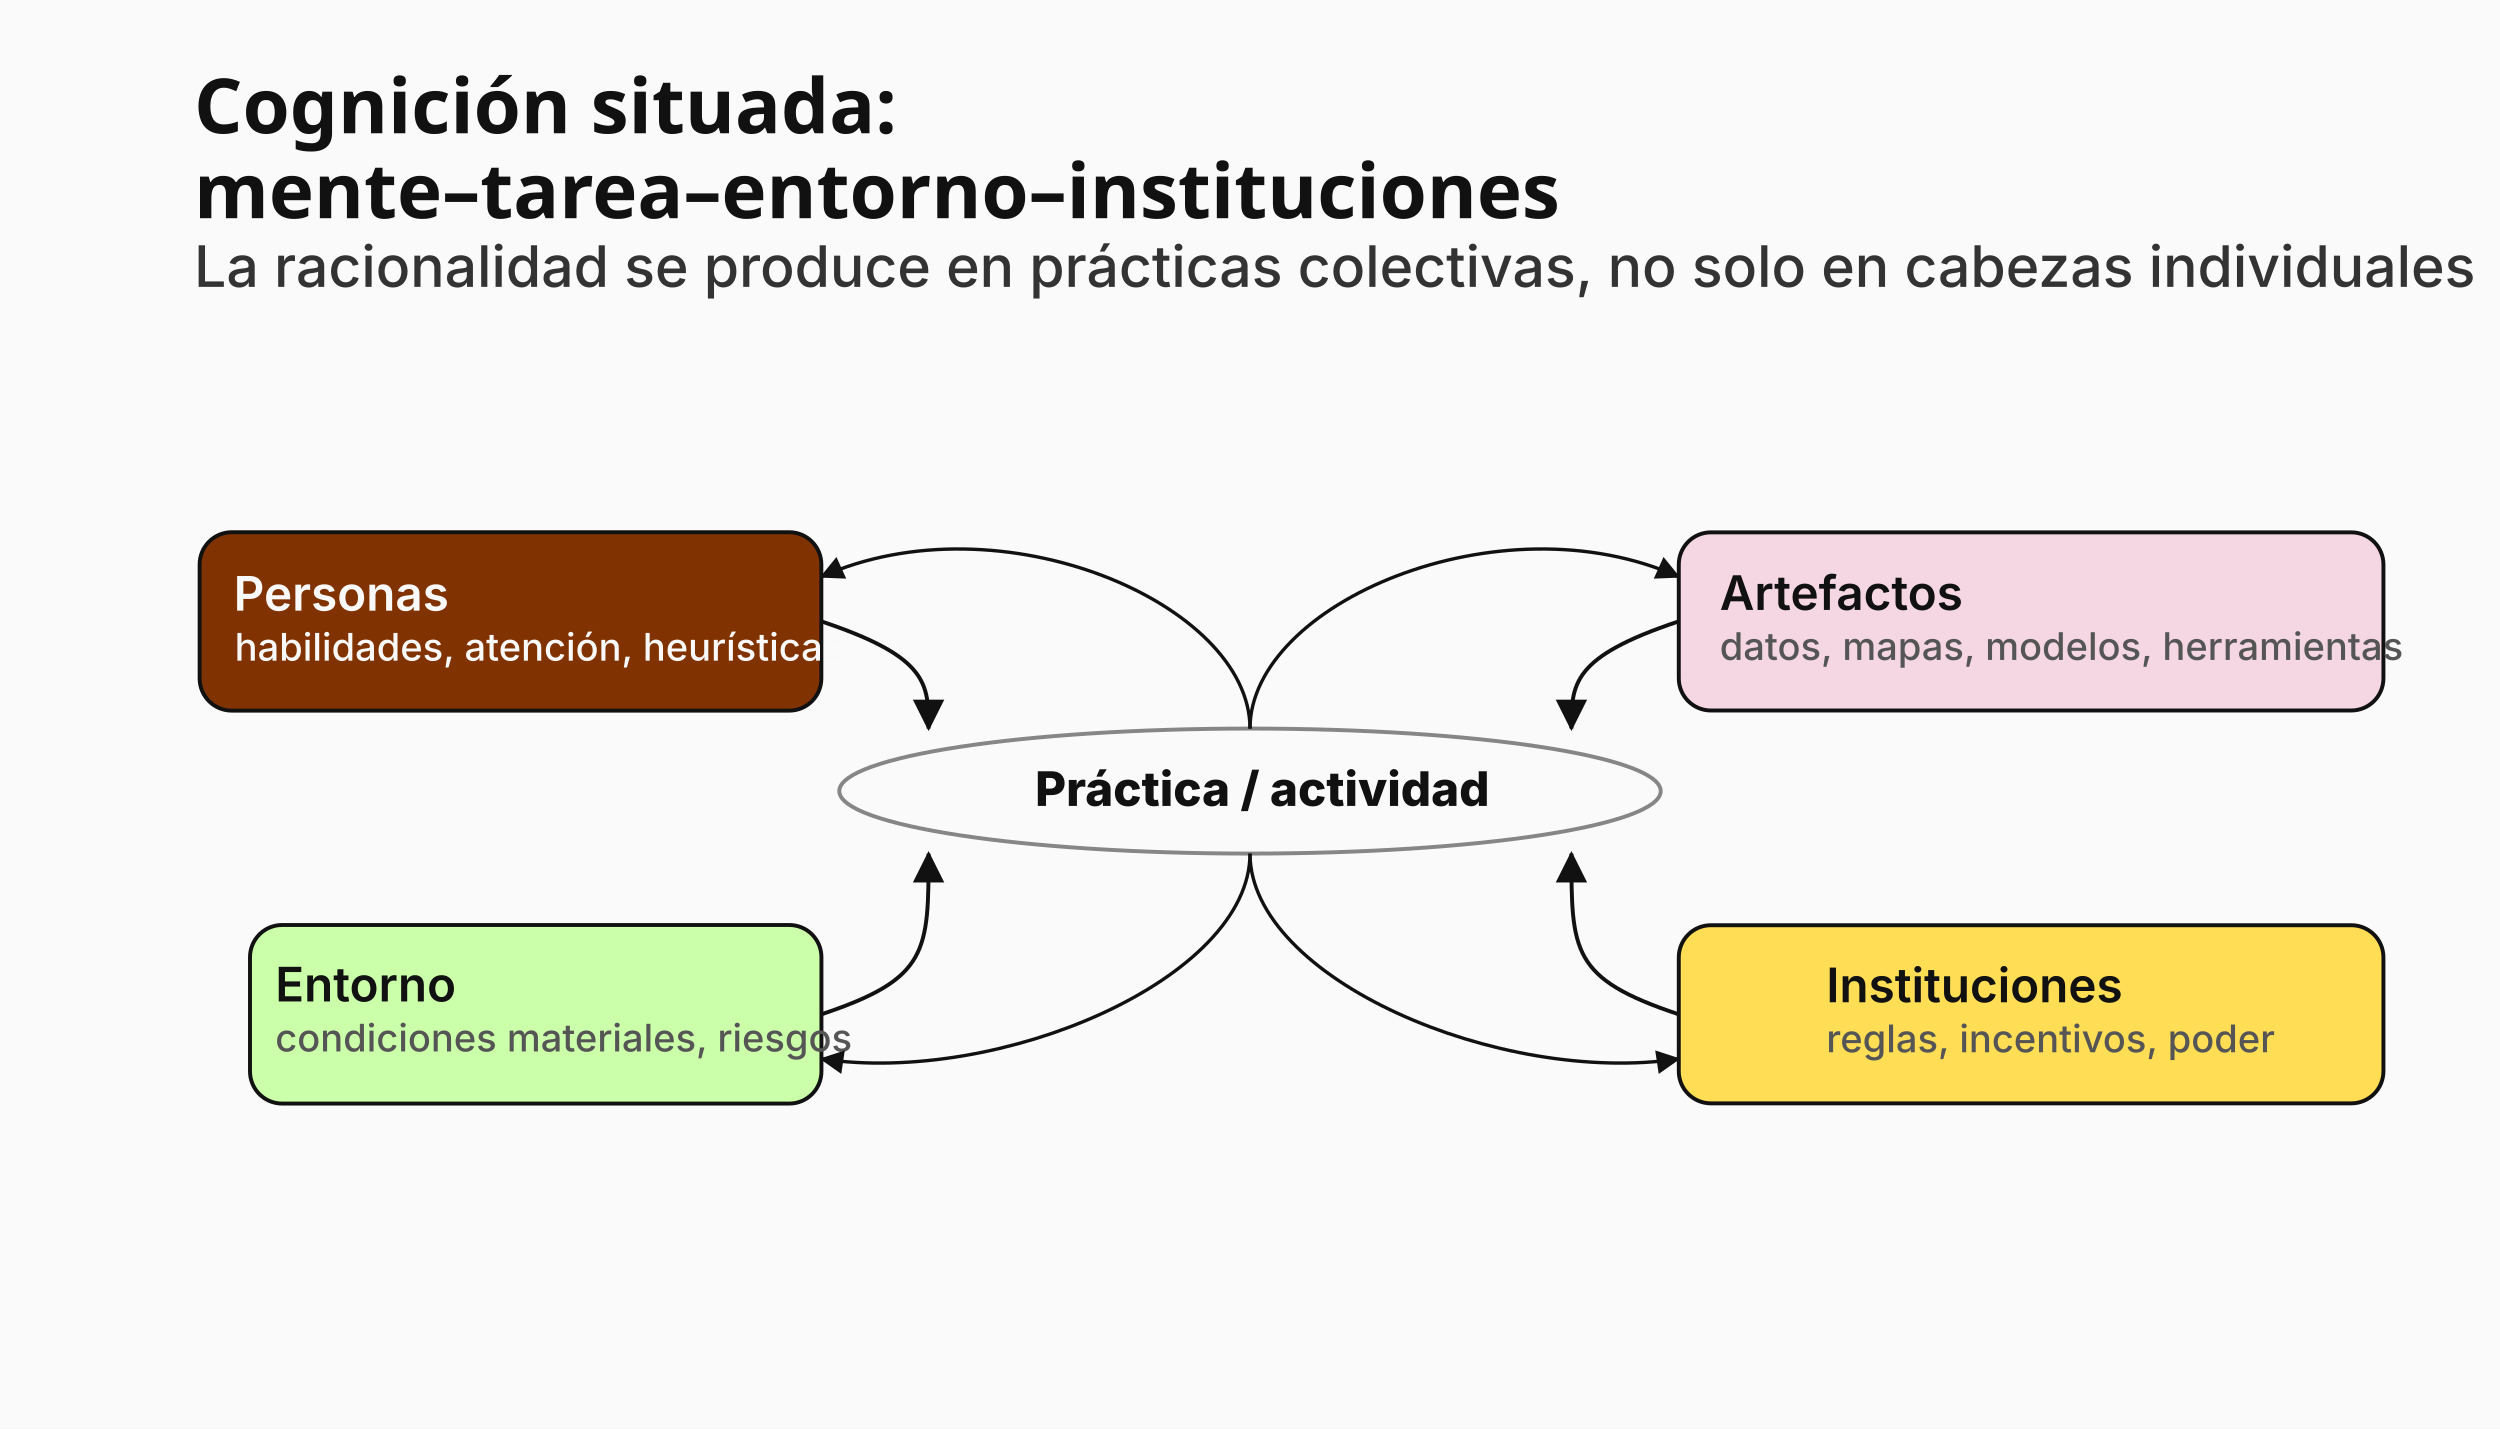
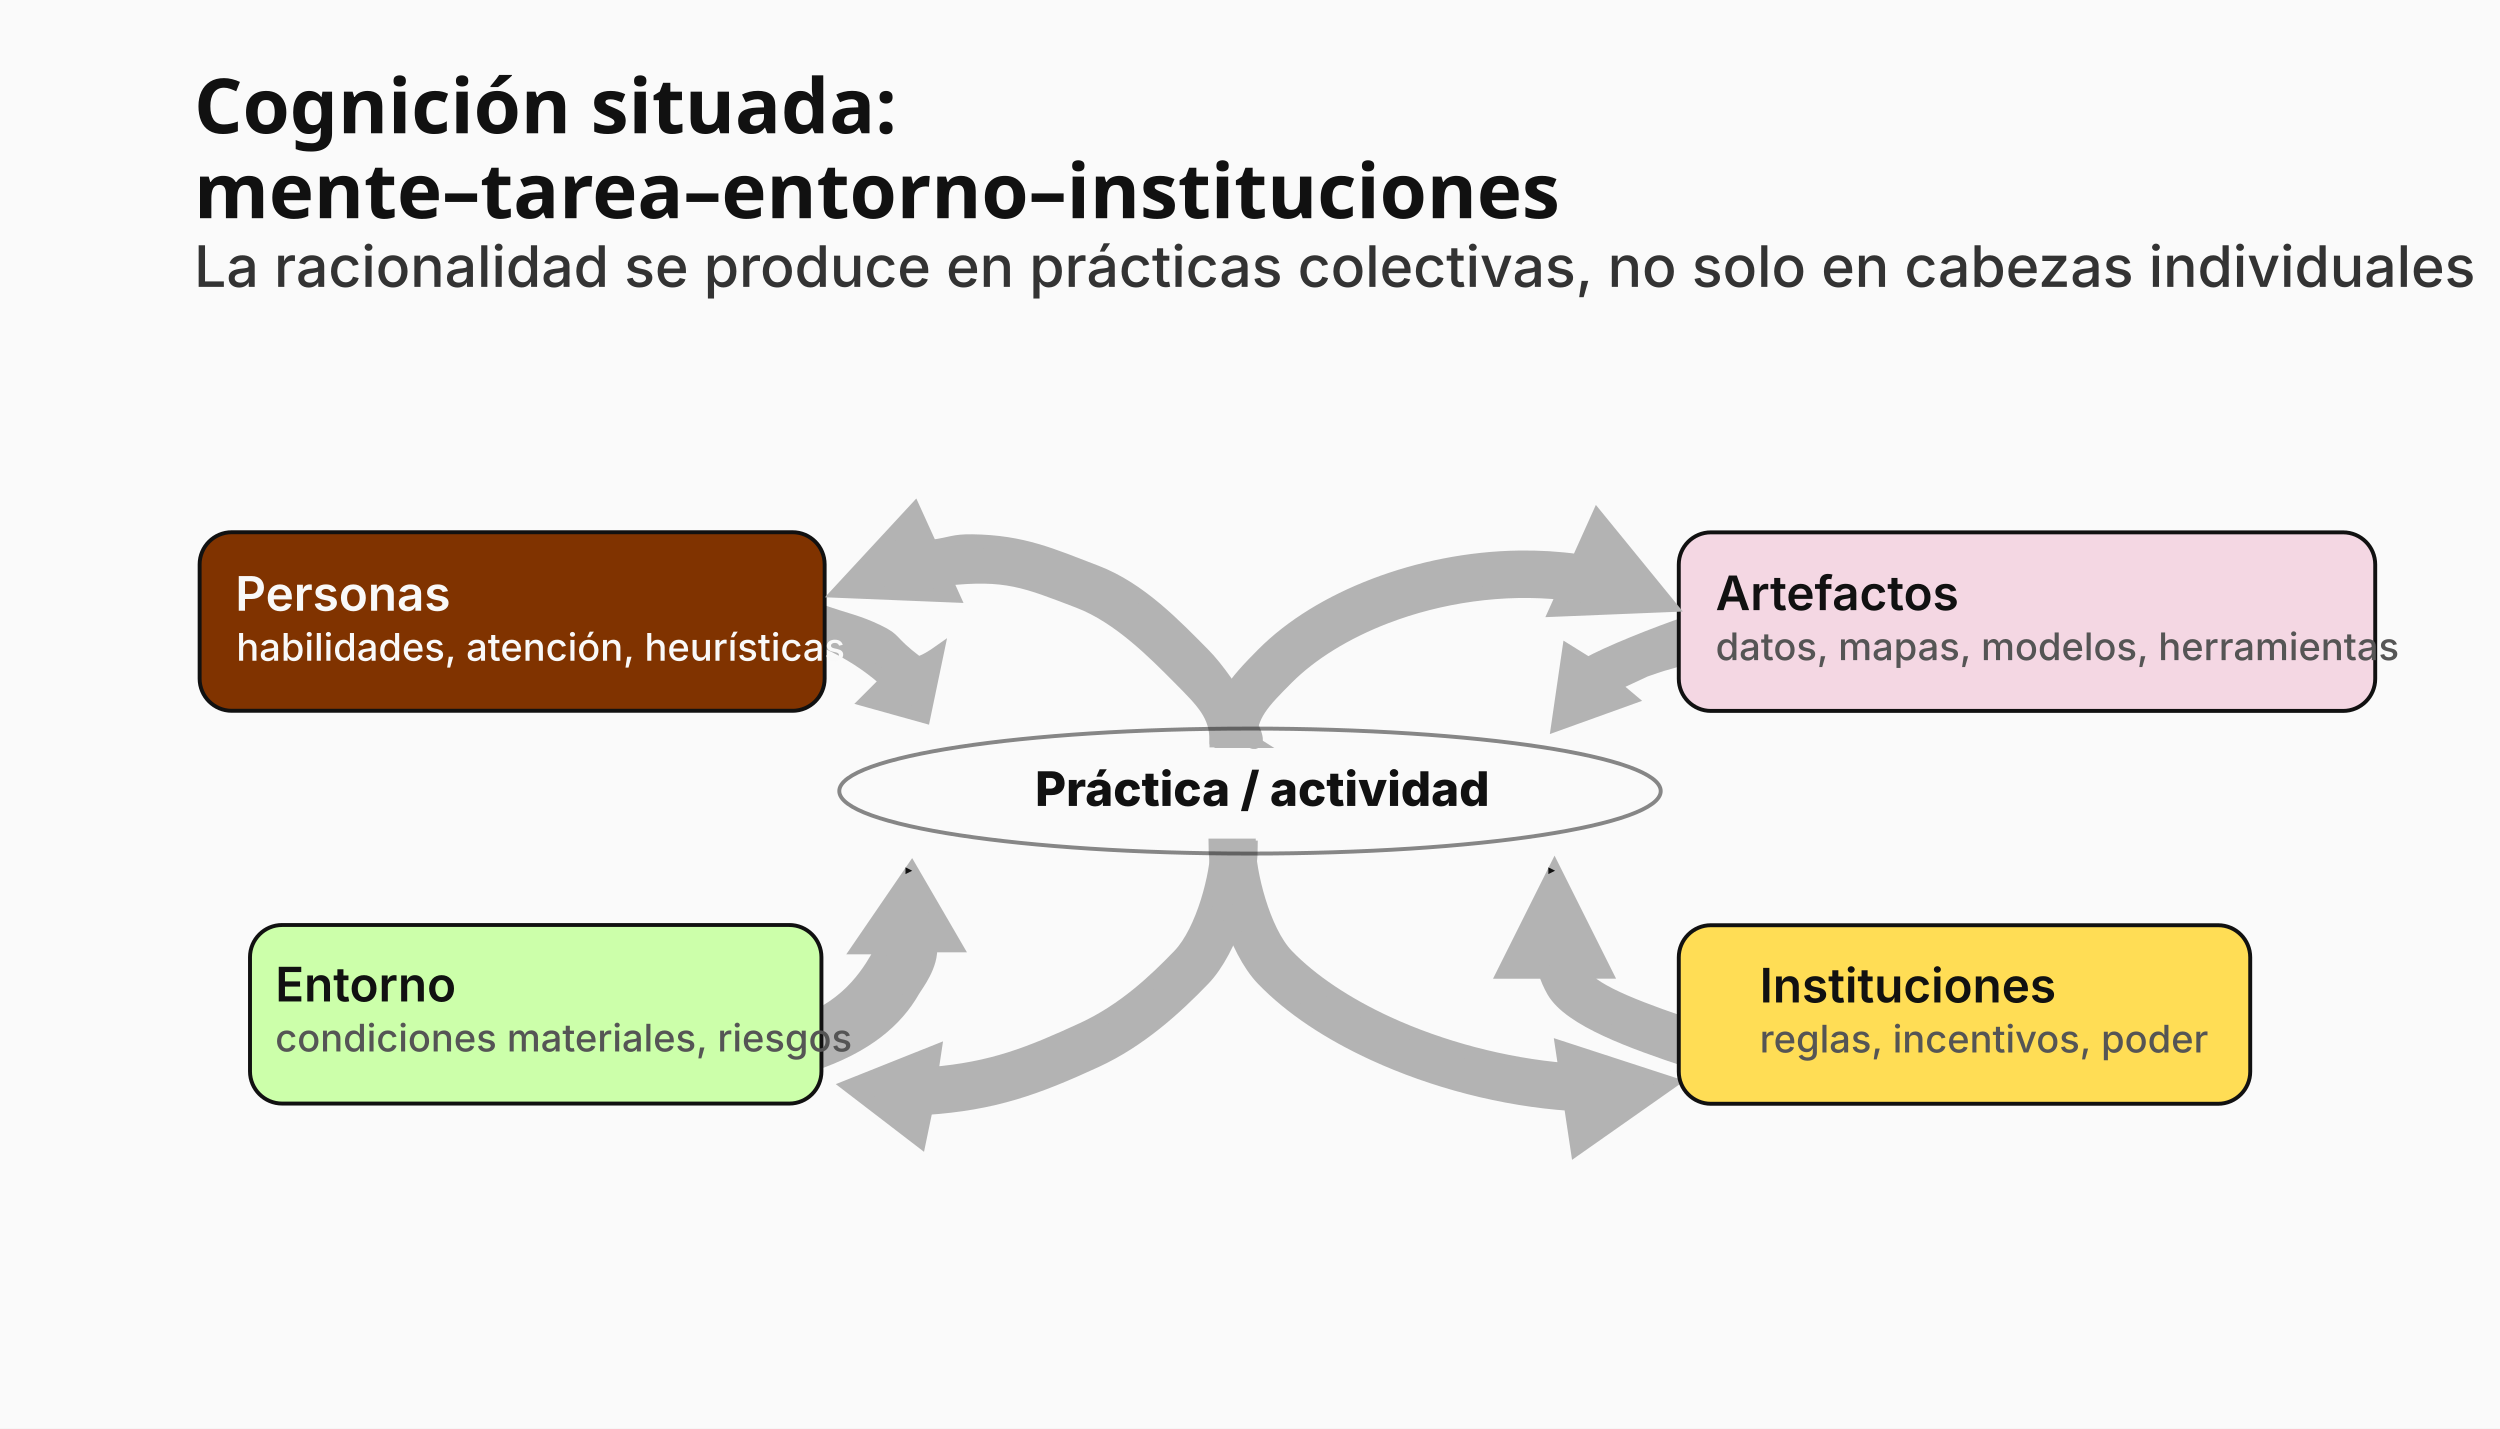
<svg xmlns="http://www.w3.org/2000/svg" width="1400" height="800" viewBox="0 0 1400 800" version="1.1" id="svg19">
  <defs id="defs2">
    <style type="text/css" id="style1">
      .bg { fill:#fafafa; }
      .title { font-family:"Inter","Segoe UI",Arial,sans-serif; font-size:30px; font-weight:800; fill:#111; }
      .subtitle { font-family:"Inter","Segoe UI",Arial,sans-serif; font-size:16px; font-weight:500; fill:#333; }
      .h { font-family:"Inter","Segoe UI",Arial,sans-serif; font-size:20px; font-weight:800; fill:#111; }
      .t { font-family:"Inter","Segoe UI",Arial,sans-serif; font-size:16px; font-weight:600; fill:#111; }
      .s { font-family:"Inter","Segoe UI",Arial,sans-serif; font-size:14px; font-weight:500; fill:#222; }
      .small { font-family:"Inter","Segoe UI",Arial,sans-serif; font-size:13px; font-weight:500; fill:#444; }
      .muted { fill:#555; }
      .box { fill:#fff; stroke:#111; stroke-width:2.2; rx:18; ry:18; }
      .pill { fill:#fff; stroke:#111; stroke-width:2.2; rx:999; ry:999; }
      .panel { fill:#f4f4f5; stroke:#111; stroke-width:2.2; rx:22; ry:22; }
      .arrow { fill:none; stroke:#111; stroke-width:2.2; marker-end:url(#arrow); }
      .arrowThin { fill:none; stroke:#111; stroke-width:1.9; marker-end:url(#arrowThin); }
    </style>
-     <marker id="arrow" viewBox="0 0 10 10" refX="9.2" refY="5" markerWidth="8" markerHeight="8" orient="auto-start-reverse">
+     <marker id="arrow" viewBox="0 0 10 10" refX="9.2" refY="5" markerWidth="1" markerHeight="1" orient="0.00" preserveAspectRatio="xMidYMid" markerUnits="userSpaceOnUse">
      <path d="M 0 0 L 10 5 L 0 10 z" fill="#111" id="path1" />
    </marker>
-     <marker id="arrowThin" viewBox="0 0 10 10" refX="9.2" refY="5" markerWidth="7" markerHeight="7" orient="auto-start-reverse">
+     <marker id="arrowThin" viewBox="0 0 10 10" refX="9.2" refY="5" markerWidth="0.001" markerHeight="0.001" orient="auto-start-reverse" preserveAspectRatio="xMidYMid">
      <path d="M 0 0 L 10 5 L 0 10 z" fill="#111" id="path2" />
    </marker>
    <filter id="shadow" x="-0.001" y="-0.002" width="1.002" height="1.004">
      <feDropShadow dx="0" dy="2" stdDeviation="3" flood-color="#000" flood-opacity="0.12" />
    </filter>
    <meshgradient id="meshgradient22" gradientUnits="userSpaceOnUse" x="470" y="360" gradientTransform="translate(0,48)">
      <meshrow id="meshrow28">
        <meshpatch id="meshpatch28">
          <stop path="c 153.333,0  306.667,0  460,0" style="stop-color:#782121;stop-opacity:1" id="stop28" />
          <stop path="c 0,23.333  0,46.667  0,70" style="stop-color:#ffaaaa;stop-opacity:1" id="stop29" />
          <stop path="c -153.333,0  -306.667,0  -460,0" style="stop-color:#ffd42a;stop-opacity:1" id="stop30" />
          <stop path="c 0,-23.333  0,-46.667  0,-70" style="stop-color:#b3ff80;stop-opacity:1" id="stop31" />
        </meshpatch>
      </meshrow>
    </meshgradient>
  </defs>
  <rect class="bg" x="0" y="0" width="1400" height="800" id="rect2" />
+   <g id="path12" class="arrow" transform="matrix(3.779528,0,0,3.779528,328.0568,132.8798)" style="fill:#b3b3b3;stroke:#b3b3b3;font-variation-settings:normal;opacity:1;vector-effect:none;fill-opacity:1;stroke-width:2;stroke-linecap:butt;stroke-linejoin:miter;stroke-miterlimit:4;stroke-dasharray:none;stroke-dashoffset:0;stroke-opacity:1;-inkscape-stroke:none;stop-color:#000000;stop-opacity:1">
+     <path id="path34" style="font-variation-settings:normal;baseline-shift:baseline;display:inline;overflow:visible;opacity:1;vector-effect:none;fill:#b3b3b3;fill-opacity:1;stroke:#b3b3b3;stroke-width:2;stroke-linecap:butt;stroke-linejoin:miter;stroke-miterlimit:4;stroke-dasharray:none;stroke-dashoffset:0;stroke-opacity:1;-inkscape-stroke:none;enable-background:accumulate;stop-color:#000000;stop-opacity:1" d="m 34.404,55.279 -1.732,3.539 c 4.102,1.367 7.325,3.37 9.373,4.876 1.627,1.196 2.514,2.077 2.514,2.077 l -2.856,2.857 8.385,2.339 1.938,-9.288 c 0,0 -2.142,1.512 -2.918,1.376 -4.332,-3.274 -2.97,-3.295 -5.876,-4.683 -2.906,-1.389 -4.275,-1.575 -8.828,-3.093 z" />
+     <g id="g33" style="fill:#b3b3b3;stroke:#b3b3b3;font-variation-settings:normal;vector-effect:none;fill-opacity:1;stroke-width:2;stroke-linecap:butt;stroke-linejoin:miter;stroke-miterlimit:4;stroke-dasharray:none;stroke-dashoffset:0;stroke-opacity:1;-inkscape-stroke:none;stop-color:#000000;stop-opacity:1" />
+   </g>
+   <g id="path13" class="arrow" transform="matrix(3.779528,0,0,3.779528,328.0568,132.8798)" style="fill:#b3b3b3;stroke:#b3b3b3;font-variation-settings:normal;opacity:1;vector-effect:none;fill-opacity:1;stroke-width:2;stroke-linecap:butt;stroke-linejoin:miter;stroke-miterlimit:4;stroke-dasharray:none;stroke-dashoffset:0;stroke-opacity:1;-inkscape-stroke:none;stop-color:#000000;stop-opacity:1">
+     <path id="path36" style="font-variation-settings:normal;baseline-shift:baseline;display:inline;overflow:visible;opacity:1;vector-effect:none;fill:#b3b3b3;fill-opacity:1;stroke:#b3b3b3;stroke-width:2;stroke-linecap:butt;stroke-linejoin:miter;stroke-miterlimit:4;stroke-dasharray:none;stroke-dashoffset:0;stroke-opacity:1;-inkscape-stroke:none;enable-background:accumulate;stop-color:#000000;stop-opacity:1" d="m 163.296,57.116 c -4.553,1.518 -12.225,4.596 -14.767,6.106 l -2.906,-1.807 -1.557,10.683 10.469,-3.769 -2.338,-1.967 4.753,-2.216 c 4.996,-1.751 2.244,-0.552 7.078,-2.341 z" />
+     <g id="g35" style="fill:#b3b3b3;stroke:#b3b3b3;font-variation-settings:normal;vector-effect:none;fill-opacity:1;stroke-width:2;stroke-linecap:butt;stroke-linejoin:miter;stroke-miterlimit:4;stroke-dasharray:none;stroke-dashoffset:0;stroke-opacity:1;-inkscape-stroke:none;stop-color:#000000;stop-opacity:1" />
+   </g>
+   <g id="path14" class="arrow" transform="matrix(3.779528,0,0,3.779528,328.0568,132.8798)" style="fill:#b3b3b3;stroke:#b3b3b3;font-variation-settings:normal;opacity:1;vector-effect:none;fill-opacity:1;stroke-width:2;stroke-linecap:butt;stroke-linejoin:miter;stroke-miterlimit:4;stroke-dasharray:none;stroke-dashoffset:0;stroke-opacity:1;-inkscape-stroke:none;stop-color:#000000;stop-opacity:1">
+     <path id="path38" style="font-variation-settings:normal;baseline-shift:baseline;display:inline;overflow:visible;opacity:1;vector-effect:none;fill:#b3b3b3;fill-opacity:1;stroke:#b3b3b3;stroke-width:2;stroke-linecap:butt;stroke-linejoin:miter;stroke-miterlimit:4;stroke-dasharray:none;stroke-dashoffset:0;stroke-opacity:1;-inkscape-stroke:none;enable-background:accumulate;stop-color:#000000;stop-opacity:1" d="m 48.285,93.853 -7.8,11.392 h 3.527 c -0.058,0.116 -0.119,0.229 -0.182,0.339 -1.509,2.642 -4.451,8.324 -12.211,10.911 l 1.882,6.095 c 8.115,-2.705 12.51,-6.614 14.969,-10.918 0.516,-0.903 2.871,-3.792 2.582,-6.728 h 3.68 z" />
+     <g id="g37" style="fill:#b3b3b3;stroke:#b3b3b3;font-variation-settings:normal;vector-effect:none;fill-opacity:1;stroke-width:2;stroke-linecap:butt;stroke-linejoin:miter;stroke-miterlimit:4;stroke-dasharray:none;stroke-dashoffset:0;stroke-opacity:1;-inkscape-stroke:none;stop-color:#000000;stop-opacity:1" />
+   </g>
  <text class="title" x="108.67" y="74.636" id="text2" style="font-size:42.667px;line-height:47.244px">
    <tspan id="tspan19" x="108.67" y="74.636" style="font-style:normal;font-variant:normal;font-weight:bold;font-stretch:normal;line-height:47.244px;font-family:'Century Gothic';-inkscape-font-specification:'Century Gothic Bold'">Cognición situada:</tspan>
    <tspan id="tspan20" x="108.67" y="122.184" style="font-style:normal;font-variant:normal;font-weight:bold;font-stretch:normal;line-height:47.244px;font-family:'Century Gothic';-inkscape-font-specification:'Century Gothic Bold'">mente–tarea–entorno–instituciones</tspan>
  </text>
  <text class="subtitle" x="108.67" y="160.636" id="text3" style="font-size:32px">La racionalidad se produce en prácticas colectivas, no solo en cabezas individuales</text>
-   <rect class="pill" x="470" y="408" width="460" height="70" id="rect4" style="opacity:0.5;fill:url(#meshgradient22);fill-opacity:1" />
+   <g id="path15" class="arrow" transform="matrix(3.779528,0,0,3.779528,328.0568,132.8798)" style="fill:#b3b3b3;stroke:#b3b3b3;font-variation-settings:normal;opacity:1;vector-effect:none;fill-opacity:1;stroke-width:2;stroke-linecap:butt;stroke-linejoin:miter;stroke-miterlimit:4;stroke-dasharray:none;stroke-dashoffset:0;stroke-opacity:1;-inkscape-stroke:none;stop-color:#000000;stop-opacity:1">
+     <path id="path40" style="font-variation-settings:normal;baseline-shift:baseline;display:inline;overflow:visible;opacity:1;vector-effect:none;fill:#b3b3b3;fill-opacity:1;stroke:#b3b3b3;stroke-width:2;stroke-linecap:butt;stroke-linejoin:miter;stroke-miterlimit:4;stroke-dasharray:none;stroke-dashoffset:0;stroke-opacity:1;-inkscape-stroke:none;enable-background:accumulate;stop-color:#000000;stop-opacity:1" d="m 143.535,93.853 -7.5,15 h 6.085 c 0.312,0.981 0.713,1.917 1.229,2.819 2.459,4.304 11.815,7.611 19.93,10.316 l 1.582,-4.742 c -7.76,-2.587 -15.662,-5.413 -17.172,-8.055 -0.063,-0.11 -0.124,-0.223 -0.182,-0.339 h 3.527 z" />
+     <g id="g39" style="fill:#b3b3b3;stroke:#b3b3b3;font-variation-settings:normal;vector-effect:none;fill-opacity:1;stroke-width:2;stroke-linecap:butt;stroke-linejoin:miter;stroke-miterlimit:4;stroke-dasharray:none;stroke-dashoffset:0;stroke-opacity:1;-inkscape-stroke:none;stop-color:#000000;stop-opacity:1" />
+   </g>
  <text class="h" x="579.655" y="451.32" id="text4" style="font-size:26.667px">Práctica / actividad</text>
-   <rect class="box" x="111.796" y="298.047" width="348.157" height="99.906" id="rect5" style="fill:#803300" />
-   <text class="t" x="130.836" y="341.961" id="text5" style="font-size:26.667px;fill:#f9f9f9">Personas</text>
-   <text class="small muted" x="131.411" y="369.961" id="text6" style="font-size:21.333px;fill:#f9f9f9">habilidades, atención, heurísticas</text>
-   <rect class="box" x="940.12" y="298.12" width="394.6" height="99.76" id="rect6" style="fill:#f4d7e3" />
-   <text class="t" x="963.049" y="341.566" id="text7" style="font-size:26.667px">Artefactos</text>
-   <text class="small muted" x="963.049" y="369.566" id="text8" style="font-size:21.333px">datos, mapas, modelos, herramientas</text>
+   <g id="path16" class="arrowThin" transform="matrix(3.779528,0,0,3.779528,328.0568,132.8798)" style="fill:#b3b3b3;stroke:#b3b3b3;font-variation-settings:normal;opacity:1;vector-effect:none;fill-opacity:1;stroke-width:2;stroke-linecap:butt;stroke-linejoin:miter;stroke-miterlimit:4;stroke-dasharray:none;stroke-dashoffset:0;stroke-opacity:1;-inkscape-stroke:none;stop-color:#000000;stop-opacity:1">
+     <path id="path42" style="font-variation-settings:normal;baseline-shift:baseline;display:inline;overflow:visible;opacity:1;vector-effect:none;fill:#b3b3b3;fill-opacity:1;stroke:#b3b3b3;stroke-width:2;stroke-linecap:butt;stroke-linejoin:miter;stroke-miterlimit:4;stroke-dasharray:none;stroke-dashoffset:0;stroke-opacity:1;-inkscape-stroke:none;enable-background:accumulate;stop-color:#000000;stop-opacity:1" d="m 93.561,90.392 c 0,3.797 -2.062,12.327 -5.652,16.051 -3.59,3.724 -8.203,8.094 -14.272,10.888 -7.923,3.649 -13.389,5.841 -22.441,6.606 l 0.484,-3.227 -12.639,5.042 10.414,7.989 0.976,-4.702 c 10.06,-0.675 16.315,-2.948 25.148,-7.016 6.499,-2.993 11.747,-7.771 15.929,-12.109 4.182,-4.338 7.053,-14.058 7.053,-19.522 z" />
+     <g id="g41" style="fill:#b3b3b3;stroke:#b3b3b3;font-variation-settings:normal;vector-effect:none;fill-opacity:1;stroke-width:2;stroke-linecap:butt;stroke-linejoin:miter;stroke-miterlimit:4;stroke-dasharray:none;stroke-dashoffset:0;stroke-opacity:1;-inkscape-stroke:none;stop-color:#000000;stop-opacity:1" />
+   </g>
+   <rect class="box" x="111.796" y="298.047" width="350" height="100" id="rect5" style="fill:#803300" />
+   <g id="path17" class="arrowThin" transform="matrix(3.779528,0,0,3.779528,328.0568,132.8798)" style="fill:#b3b3b3;stroke:#b3b3b3;font-variation-settings:normal;opacity:1;vector-effect:none;fill-opacity:1;stroke-width:2;stroke-linecap:butt;stroke-linejoin:miter;stroke-miterlimit:4;stroke-dasharray:none;stroke-dashoffset:0;stroke-opacity:1;-inkscape-stroke:none;stop-color:#000000;stop-opacity:1">
+     <path id="path44" style="font-variation-settings:normal;baseline-shift:baseline;display:inline;overflow:visible;opacity:1;vector-effect:none;fill:#b3b3b3;fill-opacity:1;stroke:#b3b3b3;stroke-width:2;stroke-linecap:butt;stroke-linejoin:miter;stroke-miterlimit:4;stroke-dasharray:none;stroke-dashoffset:0;stroke-opacity:1;-inkscape-stroke:none;enable-background:accumulate;stop-color:#000000;stop-opacity:1" d="m 93.26,90.092 c 0,5.464 2.869,15.485 7.051,19.823 4.182,4.338 9.883,8.064 16.382,11.057 8.833,4.068 19.147,6.792 29.206,7.467 l 0.976,6.506 13.722,-9.642 -15.946,-5.192 0.484,3.227 c -9.053,-0.766 -18.428,-3.258 -26.351,-6.907 -6.069,-2.795 -11.283,-6.263 -14.874,-9.986 -3.59,-3.724 -5.65,-12.555 -5.65,-16.351 z" />
+     <g id="g43" style="fill:#b3b3b3;stroke:#b3b3b3;font-variation-settings:normal;vector-effect:none;fill-opacity:1;stroke-width:2;stroke-linecap:butt;stroke-linejoin:miter;stroke-miterlimit:4;stroke-dasharray:none;stroke-dashoffset:0;stroke-opacity:1;-inkscape-stroke:none;stop-color:#000000;stop-opacity:1" />
+   </g>
+   <text class="t" x="131.757" y="342.008" id="text5" style="font-size:26.667px;fill:#f9f9f9">Personas</text>
+   <text class="small muted" x="132.332" y="370.008" id="text6" style="font-size:21.333px;fill:#f9f9f9">habilidades, atención, heurísticas</text>
+   <rect class="box" x="940.12" y="298.12" width="390" height="100" id="rect6" style="fill:#f4d7e3" />
+   <g id="path19" class="arrowThin" transform="matrix(3.779528,0,0,3.779528,328.0568,132.8798)" style="fill:#b3b3b3;stroke:#b3b3b3;font-variation-settings:normal;opacity:1;vector-effect:none;fill-opacity:1;stroke-width:2;stroke-linecap:butt;stroke-linejoin:miter;stroke-miterlimit:4;stroke-dasharray:none;stroke-dashoffset:0;stroke-opacity:1;-inkscape-stroke:none;stop-color:#000000;stop-opacity:1">
+     <path id="path48" style="font-variation-settings:normal;baseline-shift:baseline;display:inline;overflow:visible;opacity:1;vector-effect:none;fill:#b3b3b3;fill-opacity:1;stroke:#b3b3b3;stroke-width:2;stroke-linecap:butt;stroke-linejoin:miter;stroke-miterlimit:4;stroke-dasharray:none;stroke-dashoffset:0;stroke-opacity:1;-inkscape-stroke:none;enable-background:accumulate;stop-color:#000000;stop-opacity:1" d="m 149.904,41.54 -2.883,6.407 c -2.893,-0.406 -5.812,-0.576 -8.714,-0.534 -7.507,0.107 -14.901,1.627 -21.459,4.129 -6.558,2.502 -12.302,5.997 -16.51,10.227 -4.208,4.23 -6.928,7.346 -6.928,12.809 h 5 c 0,-3.797 1.908,-5.7 5.473,-9.284 3.565,-3.584 8.736,-6.787 14.746,-9.08 7.91,-3.018 17.233,-4.444 26.232,-3.469 l -1.113,2.474 16.757,-0.684 z" />
+     <g id="g47" style="fill:#b3b3b3;stroke:#b3b3b3;font-variation-settings:normal;vector-effect:none;fill-opacity:1;stroke-width:2;stroke-linecap:butt;stroke-linejoin:miter;stroke-miterlimit:4;stroke-dasharray:none;stroke-dashoffset:0;stroke-opacity:1;-inkscape-stroke:none;stop-color:#000000;stop-opacity:1" />
+   </g>
+   <text class="t" x="960.749" y="341.686" id="text7" style="font-size:26.667px">Artefactos</text>
+   <text class="small muted" x="960.749" y="369.686" id="text8" style="font-size:21.333px">datos, mapas, modelos, herramientas</text>
  <rect class="box" x="140" y="518" width="320" height="100" id="rect8" style="fill:#ccffaa" />
+   <path id="path46" style="font-variation-settings:normal;baseline-shift:baseline;display:inline;overflow:visible;opacity:1;vector-effect:none;fill:#b3b3b3;fill-opacity:1;stroke:#b3b3b3;stroke-width:7.559;stroke-linecap:butt;stroke-linejoin:miter;stroke-miterlimit:4;stroke-dasharray:none;stroke-dashoffset:0;stroke-opacity:1;-inkscape-stroke:none;enable-background:accumulate;stop-color:#000000;stop-opacity:1" d="m 512.051,285.902 -41.773,45.138 63.332,2.584 -4.207,-9.35 c 0.056,-0.006 0.114,-0.012 0.17,-0.018 33.962,-3.649 44.699,1.17 74.545,12.559 22.715,8.667 42.822,29.297 56.295,42.841 13.472,13.544 20.691,20.738 20.691,35.088 l 0.568,0.358 h 18.896 l -0.568,-0.358 c 12.053,7.601 -10.287,-32.425 -26.189,-48.412 -15.903,-15.987 -35.335,-36.581 -60.12,-46.039 -24.785,-9.458 -40.809,-16.906 -69.181,-17.31 -10.682,-0.152 -11.762,1.589 -22.415,3.037 -0.284,0.039 -0.569,0.077 -0.854,0.117 z" />
  <text class="t" x="154.146" y="560.826" id="text9" style="font-size:26.667px">Entorno</text>
  <text class="small muted" x="154.146" y="588.826" id="text10" style="font-size:21.333px">condiciones materiales, riesgos</text>
-   <rect class="box" x="940.12" y="518.12" width="394.6" height="99.76" id="rect10" style="fill:#ffdd55" />
-   <text class="t" x="1022.712" y="561.275" id="text11" style="font-size:26.667px">Instituciones</text>
-   <text class="small muted" x="1022.712" y="589.275" id="text12" style="font-size:21.333px">reglas, incentivos, poder</text>
-   <path class="arrow" d="m 460,348 c 60,20 60,35 60,60" id="path12" />
-   <path class="arrow" d="m 940,348 c -60,20 -60,35 -60,60" id="path13" />
-   <path class="arrow" d="m 460,568 c 60,-20 60,-35 60,-90" id="path14" />
-   <path class="arrow" d="M 940,568 C 880,548 880,533 880,478" id="path15" />
-   <path class="arrowThin" d="m 700,478 c 0,70 -140,130 -240,115" id="path16" />
-   <path class="arrowThin" d="m 700,478 c 0,70 140,130 240,115" id="path17" />
-   <path class="arrowThin" d="M 700,408 C 700,338 560,278 460,323" id="path18" />
-   <path class="arrowThin" d="m 700,408 c 0,-70 140,-130 240,-85" id="path19" />
+   <rect class="box" x="940.12" y="518.12" width="320" height="100" id="rect10" style="fill:#ffdd55" />
+   <text class="t" x="985.412" y="561.395" id="text11" style="font-size:26.667px">Instituciones</text>
+   <text class="small muted" x="985.412" y="589.395" id="text12" style="font-size:21.333px">reglas, incentivos, poder</text>
  <g id="layer1" />
  <g id="layer2" style="display:none">
    <text class="s muted" x="310" y="742" id="text19">Lectura: el razonamiento se distribuye entre personas y artefactos, y queda moldeado por entorno e instituciones.</text>
  </g>
+   <rect class="pill" x="470" y="408" width="460" height="70" id="rect4" style="opacity:0.5;fill:url(#meshgradient22);fill-opacity:1" />
</svg>
